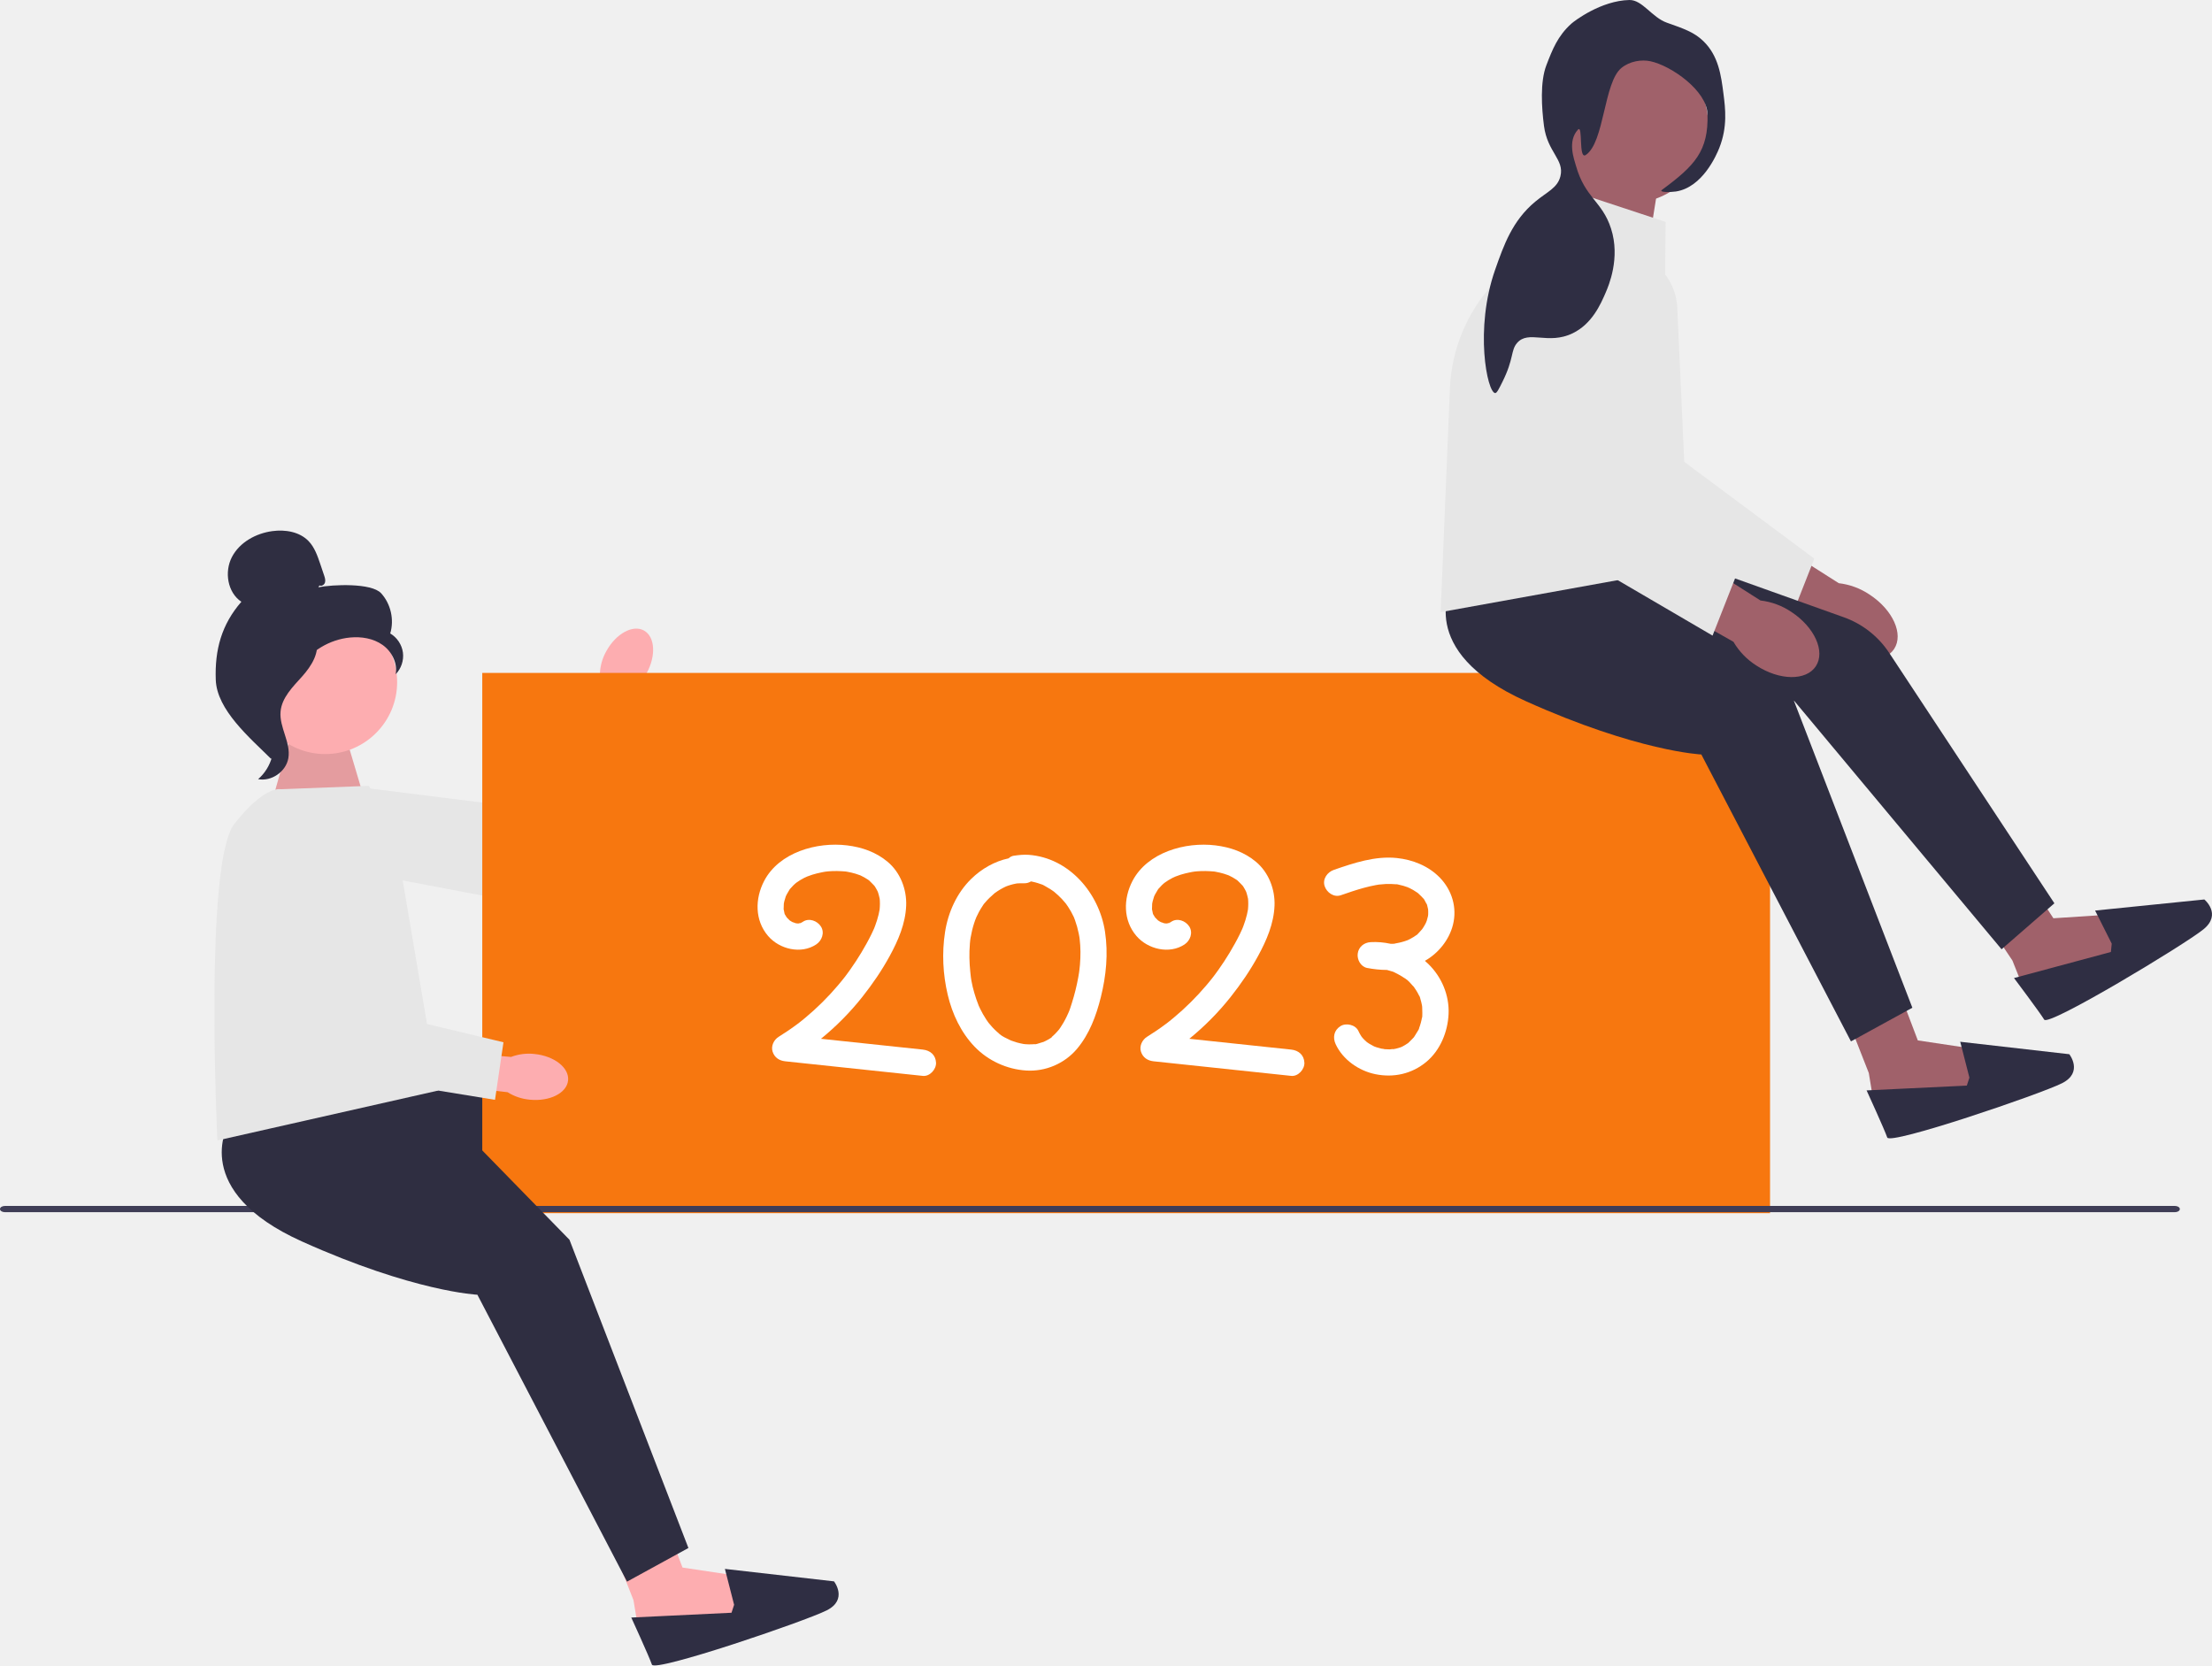
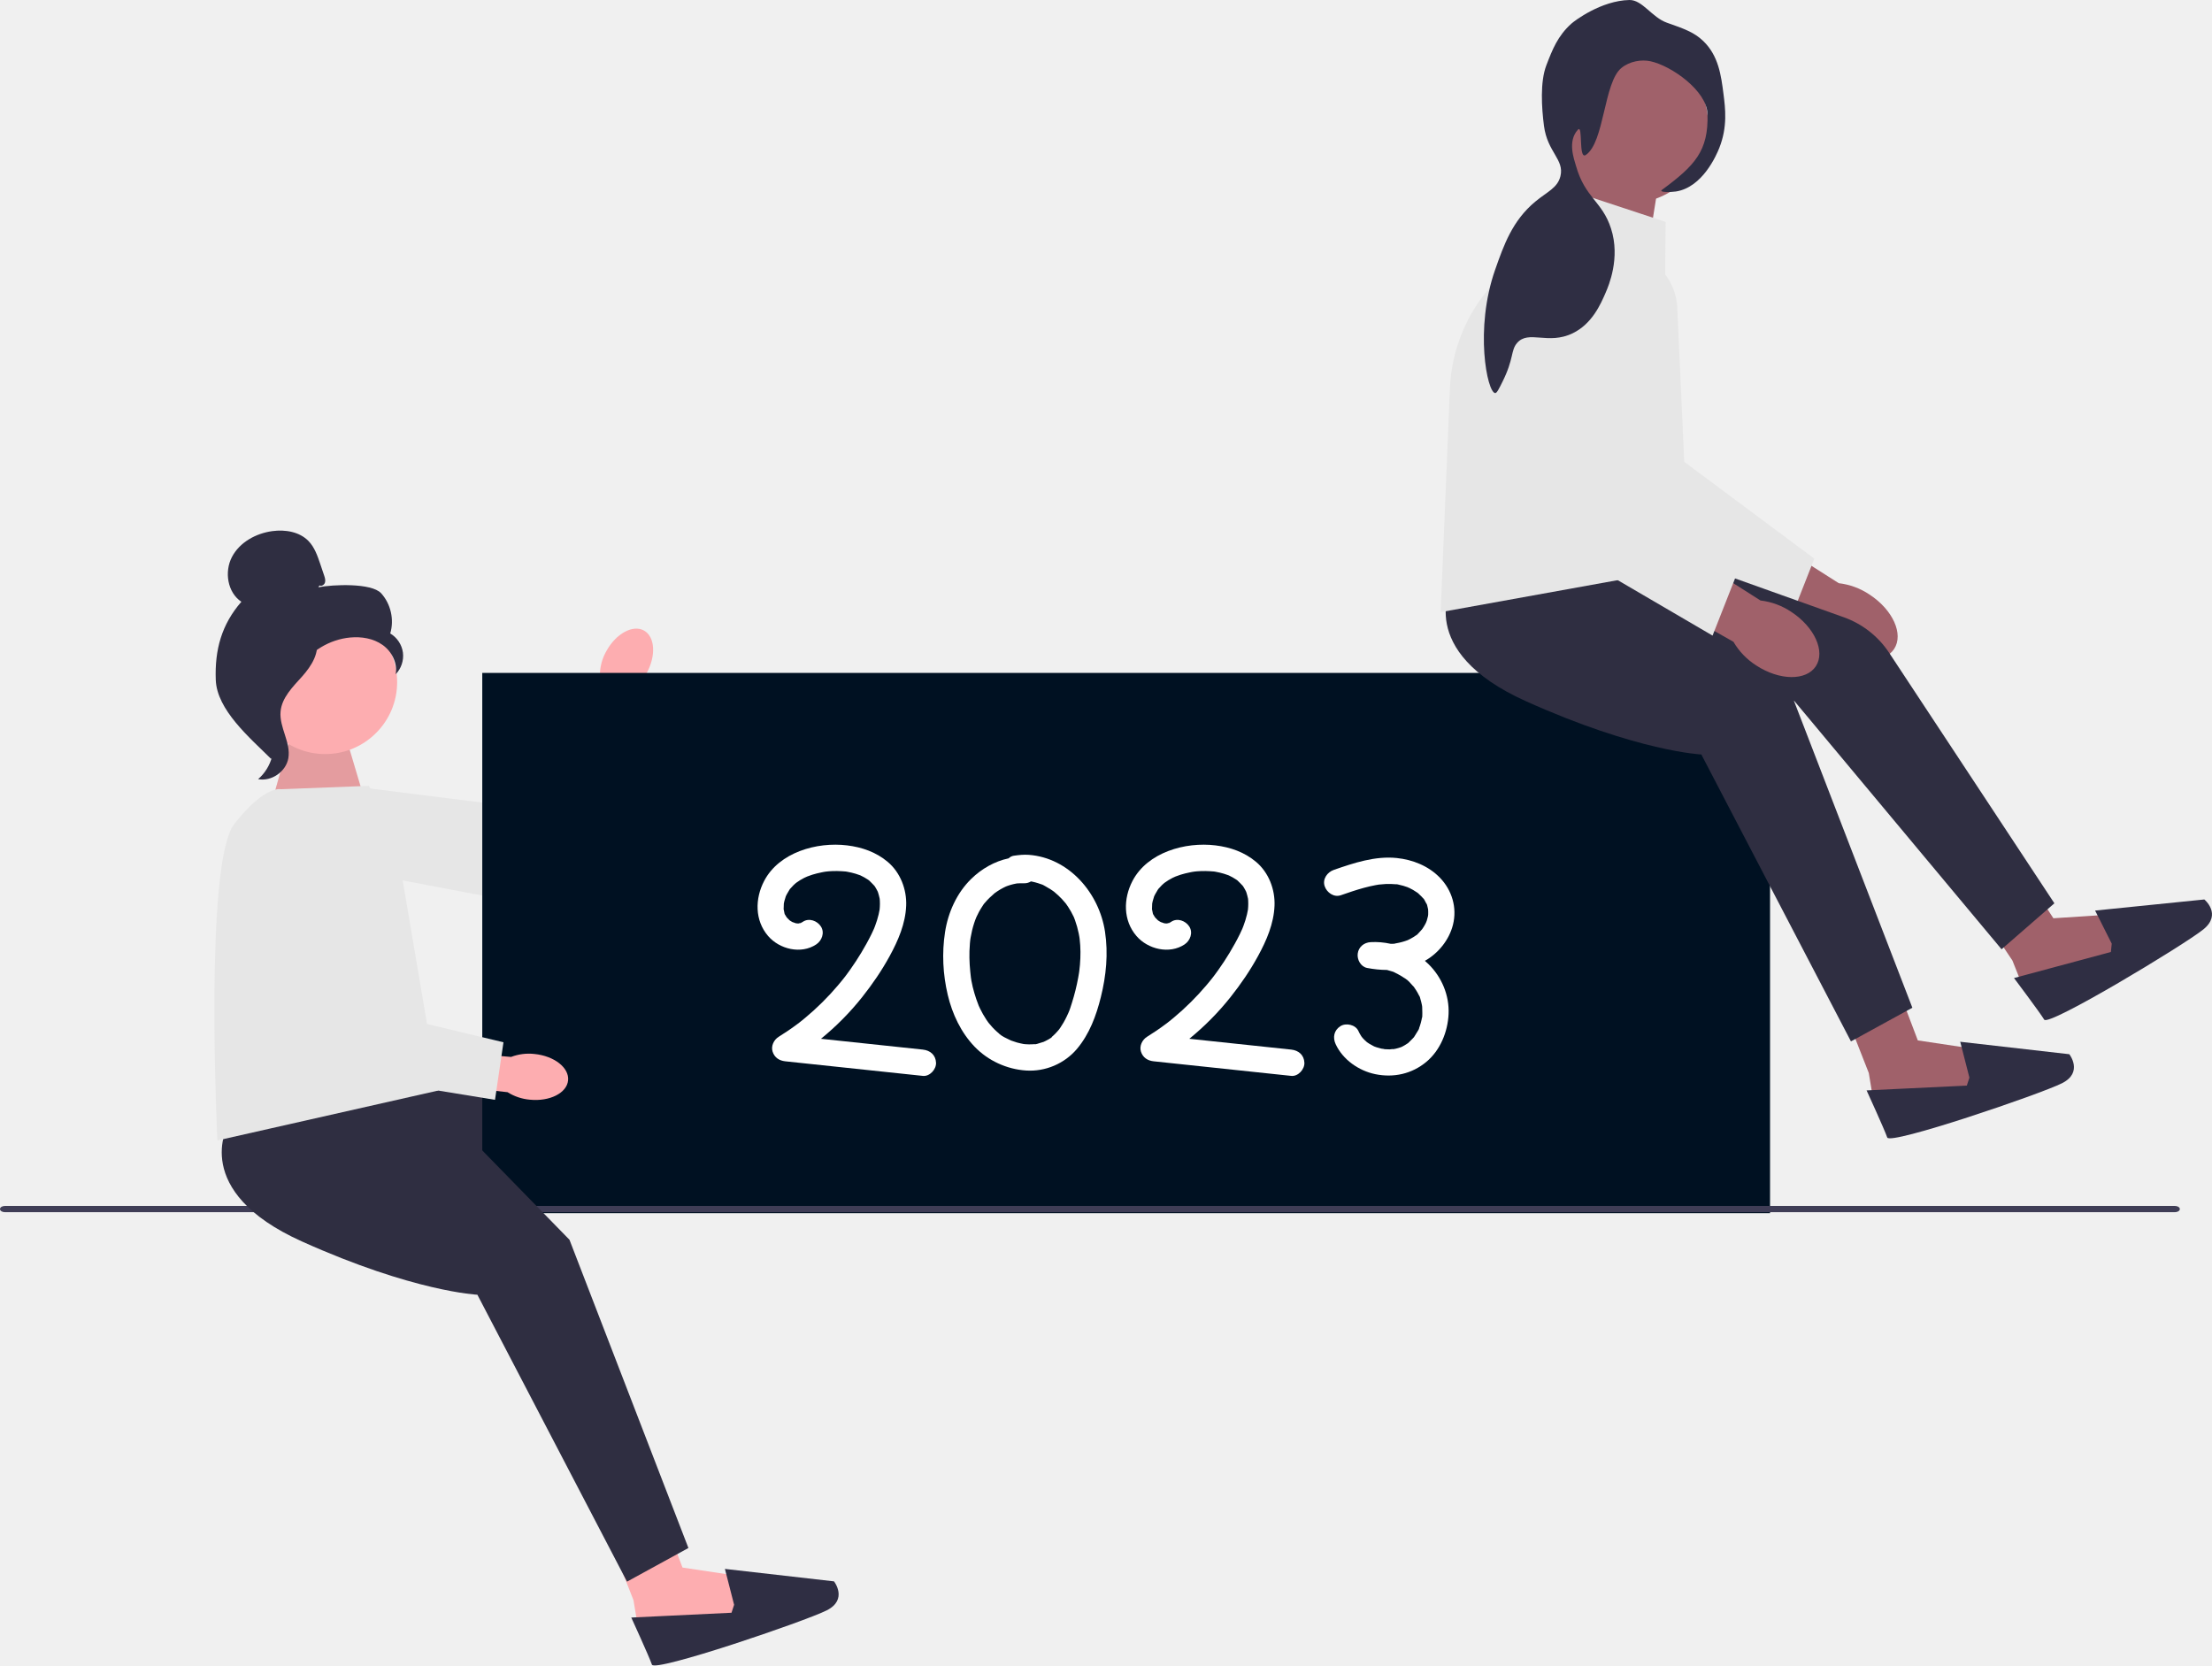
<svg xmlns="http://www.w3.org/2000/svg" width="841.387" height="633.525" viewBox="0 0 841.387 633.525">
  <polygon points="333.049 444.238 355.055 446.23 382.385 460.11 386.892 444.013 390.829 423.634 382.628 413.976 368.463 423.634 338.844 420.415 333.049 444.238" fill="#fdadb0" />
  <polygon points="152.404 413.343 135.489 462.795 257.182 428.025 335.736 449.917 347.326 424.806 260.402 388.105 193.061 415.464 152.404 413.343" fill="#2f2e41" />
  <path d="m384.855,422.762l2.576,1.932-15.991,30.266s10.802,6.302,14.021,6.302,14.203-62.323,12.916-71.527c-1.288-9.204-9.658-6.249-9.658-6.249l-18.069,38.171,14.205,1.106 0-0h-0Z" fill="#2f2e41" />
  <g>
-     <path id="uuid-2097ce6a-60e4-4070-b039-3848d94fc891-87" d="m228.182,256.257l-15.112,28.14,11.03,6.309,15.882-27.933c2.496-1.719,4.543-4.011,5.972-6.684,3.667-6.641,3.214-13.913-1.011-16.245s-10.621,1.158-14.285,7.797c-1.501,2.634-2.35,5.588-2.475,8.617l-0-0Z" fill="#fdadb0" />
+     <path id="uuid-2097ce6a-60e4-4070-b039-3848d94fc891-95" d="m228.182,256.257l-15.112,28.14,11.03,6.309,15.882-27.933c2.496-1.719,4.543-4.011,5.972-6.684,3.667-6.641,3.214-13.913-1.011-16.245s-10.621,1.158-14.285,7.797c-1.501,2.634-2.35,5.588-2.475,8.617l-0-0Z" fill="#fdadb0" />
    <polygon points="116.773 327.967 193.459 342.59 240.766 268.304 221.92 256.71 185.535 305.554 116.382 296.888 116.773 327.967" fill="#e6e6e6" />
  </g>
-   <rect x="183.444" y="255.97" width="489.833" height="205.51" fill="#f7770f" />
+   <rect x="183.444" y="255.97" width="489.833" height="205.51" fill="#001122" />
  <polygon points="102.408 308.683 110.779 279.064 131.383 279.708 138.466 303.532 102.408 308.683" fill="#fdadb0" />
  <polygon points="102.408 308.683 110.779 279.064 131.383 279.708 138.466 303.532 102.408 308.683" isolation="isolate" opacity=".1" />
  <g>
    <circle cx="123.699" cy="259.476" r="27.363" fill="#fdadb0" />
    <path d="m121.515,222.689l-.414.71c5.353-1.064,20.225-1.752,23.891,2.29s5.019,10.051,3.44,15.274c2.598,1.518,4.433,4.276,4.829,7.258s-.655,6.124-2.766,8.268c.815-4.23-1.461-8.679-4.976-11.169-3.515-2.49-8.045-3.222-12.334-2.818-7.786.734-15.143,5.158-19.441,11.691-3.564,5.416-5.451,12.489-11.125,15.625-1.173.648,1.907,3.141,1.118,4.224-1.251,1.717-.216-1.033,1.021.694s-.194,3.899.805,5.773c.999,1.875-.652,7.035-2.469,8.136-8.134-8.063-20.608-18.597-21.022-30.043-.414-11.446,2.21-21.064,9.74-29.695-5.283-3.513-6.528-11.37-3.604-17.001,2.924-5.631,9.128-9.036,15.417-9.879,4.897-.657,10.336.25,13.759,3.813,2.268,2.36,3.379,5.57,4.426,8.671.492,1.458.984,2.915,1.476,4.373.293.869.589,1.804.335,2.685-.254.881-1.314,1.58-2.106,1.118h0v0Z" fill="#2f2e41" />
    <path d="m120.684,242.661l-.496.343c1.636,5.071-1.704,10.336-5.259,14.305-3.556,3.968-7.738,8.053-8.209,13.36-.535,6.024,3.983,11.776,2.957,17.737-.881,5.12-6.399,8.947-11.503,7.978,5.165-4.41,7.28-12.067,5.11-18.502-1.328-3.937-4.105-7.501-4.169-11.655-.063-4.109,2.547-7.719,5.038-10.988,4.322-5.671,9.441-11.812,16.53-12.577h0l0-0Z" fill="#2f2e41" />
  </g>
  <path d="m827.271,458.726H1.881c-1.043,0-1.881.53-1.881,1.19s.838,1.19,1.881,1.19h825.39c1.043,0,1.881-.53,1.881-1.19s-.838-1.19-1.881-1.19Z" fill="#3f3d56" />
  <polygon points="627.402 91.271 631.276 67.063 605.131 56.411 601.257 93.208 627.402 91.271" fill="#a0616a" />
  <g>
-     <path id="uuid-c40af7bd-5eb1-4e7e-b95c-4d1ae58f7257-88" d="m697.811,246.556c8.843,5.784,18.996,5.909,22.676.281s-.506-14.878-9.353-20.663c-3.502-2.359-7.519-3.845-11.713-4.334l-37.779-24.033-10.9,17.969,38.401,21.785c2.13,3.648,5.103,6.733,8.67,8.996h-0Z" fill="#a0616a" />
+     <path id="uuid-c40af7bd-5eb1-4e7e-b95c-4d1ae58f7257-96" d="m697.811,246.556c8.843,5.784,18.996,5.909,22.676.281s-.506-14.878-9.353-20.663c-3.502-2.359-7.519-3.845-11.713-4.334l-37.779-24.033-10.9,17.969,38.401,21.785c2.13,3.648,5.103,6.733,8.67,8.996h-0Z" fill="#a0616a" />
    <path d="m613.299,95.39h-0c-13.849,1.137-23.485,14.269-20.414,27.821l15.763,69.574,72.547,42.412,8.929-22.694-49.481-36.832-2.649-58.542c-.585-12.934-11.79-22.799-24.695-21.739Z" fill="#e6e6e6" />
  </g>
  <g>
    <polygon points="750.122 342.419 765.485 365.399 768.345 372.598 776.768 377.925 808.722 363.092 801.8 347.933 781.055 349.302 772.53 336.223 750.122 342.419" fill="#a0616a" />
    <path d="m803.25,358.958l-.319,3.168-36.859,9.911s9.842,13.098,11.488,15.823,53.428-28.544,60.561-34.34.352-11.37.352-11.37l-41.55,4.217,6.326,12.591h0l-0.0 0Z" fill="#2f2e43" />
  </g>
  <path d="m580.161,214.138l-4.092,9.673s-8.929,27.531,36.832,37.204,69.571,5.581,69.571,5.581l78.872,94.498,20.09-17.486-62.838-95.27c-4.129-6.26-10.18-11.008-17.242-13.53l-94.658-33.801-26.535,13.131h-0Z" fill="#2f2e41" />
  <g>
    <polygon points="700.734 382.441 710.844 408.169 712.103 415.812 719.197 422.812 753.579 415.133 750.047 398.846 729.488 395.761 723.947 381.166 700.734 382.441" fill="#a0616a" />
    <path d="m749.114,409.927l-.987,3.027-38.124,1.825s6.823,14.895,7.85,17.909,58.285-16.497,66.49-20.639,2.768-11.034,2.768-11.034l-41.494-4.738,3.496,13.65h0Z" fill="#2f2e43" />
  </g>
  <path d="m558.37,213.932l-6.061,8.578s-14.593,24.994,28.053,44.201c42.646,19.207,66.782,20.285,66.782,20.285l56.912,109.14,23.356-12.801-45.241-117.256-44.1-40.467-79.702-11.68 0.0 0Z" fill="#2f2e41" />
  <g>
    <polygon points="230.853 582.964 240.963 608.691 242.223 616.334 249.317 623.335 283.699 615.655 280.167 599.368 259.607 596.284 254.067 581.688 230.853 582.964" fill="#fdadb0" />
    <path d="m279.234,610.449l-.987,3.027-38.124,1.825s6.823,14.895,7.85,17.909,58.285-16.497,66.49-20.639c8.205-4.141,2.769-11.034,2.769-11.034l-41.494-4.738,3.496,13.65h0-0Z" fill="#2f2e43" />
  </g>
  <path d="m92.812,419.442l-6.061,8.578s-14.593,24.994,28.053,44.201c42.646,19.207,66.782,20.285,66.782,20.285l56.912,109.14,23.356-12.801-45.241-117.256-57.459-58.858-66.343,6.71-0.0 0Z" fill="#2f2e41" />
  <path d="m633.556,84.405l-33.855-11.161-31.895,34.909c-9.917,10.854-15.687,24.858-16.295,39.548l-3.523,85.148,84.453-15.254s1.116-133.19,1.116-133.189Z" fill="#e6e6e6" />
  <g>
-     <path id="uuid-95e9a552-5b77-4d28-a5fe-15ca0c9b439e-89" d="m668.03,253.135c8.843,5.784,18.996,5.909,22.676.281s-.506-14.878-9.353-20.663c-3.502-2.359-7.519-3.845-11.713-4.334l-37.779-24.033-10.9,17.969,38.401,21.785c2.13,3.648,5.103,6.733,8.67,8.996l-0.0 0Z" fill="#a0616a" />
+     <path id="uuid-95e9a552-5b77-4d28-a5fe-15ca0c9b439e-97" d="m668.03,253.135c8.843,5.784,18.996,5.909,22.676.281s-.506-14.878-9.353-20.663c-3.502-2.359-7.519-3.845-11.713-4.334l-37.779-24.033-10.9,17.969,38.401,21.785c2.13,3.648,5.103,6.733,8.67,8.996l-0.0 0Z" fill="#a0616a" />
    <path d="m583.518,101.97h-0c-13.849,1.137-23.485,14.269-20.414,27.821l15.763,69.574,72.547,42.412,8.929-22.694-49.481-36.832-2.649-58.542c-.585-12.934-11.79-22.799-24.695-21.739l0.0 0Z" fill="#e6e6e6" />
  </g>
  <circle cx="619.843" cy="47.383" r="29.902" fill="#a0616a" />
  <path d="m634.069,8.643c6.586,2.315,10.355,3.64,13.808,6.965,5.831,5.618,6.794,13.126,7.688,20.101.7,5.457,1.604,12.513-1.592,20.574-1.091,2.751-6.381,15.008-16.506,16.557-1.989.304-6.657.384-5.312-.609,12.454-9.194,17.769-14.745,17.333-28.915-.271-8.805-13.725-18.311-21.713-20.02-3.365-.72-7.846-.062-11.058,2.575-6.714,5.512-6.428,28.306-13.508,33.07-2.912,1.96-.972-11.834-3.023-9.597-4.048,4.414-1.451,11.173-.724,13.747,3.45,12.21,9.956,13.405,13.326,23.831,3.639,11.257-.941,21.855-2.027,24.368-1.889,4.372-5.131,11.875-12.538,15.475-9.402,4.569-16.813-1.381-21.184,3.72-2.444,2.851-1.122,5.871-5.535,14.74-1.441,2.895-2.161,4.343-2.799,4.292-3.018-.243-7.904-24.399-.001-46.895,3.316-9.441,6.565-18.691,15.274-25.924,4.604-3.824,8.466-5.2,9.565-9.665,1.57-6.38-4.95-9.103-6.257-19.168-.894-6.884-1.521-16.73.91-23.04,2.295-5.959,4.288-11.132,9.503-15.823,1.253-1.127,11.364-8.784,22.085-9,4.936-.099,8.562,6.63,14.285,8.642h0l-0.0 0Z" fill="#2f2e43" />
  <g>
    <path d="m327.288,332.998c.015.007.029.014.045.021-.011-.006-.022-.011-.033-.017-.004-.002-.008-.003-.012-.005Z" fill="#fff" />
    <path d="m304.865,350.958c-.16-.024-.309.038-.401.111.141-.041.268-.072.362-.087.013-.008.026-.016.039-.024Z" fill="#fff" />
    <path d="m351.048,399.256c-12.925-1.37-25.849-2.74-38.774-4.109,5.786-4.716,11.071-10.047,15.704-15.893,3.901-4.922,7.445-10.1,10.454-15.617,3.22-5.905,5.974-12.273,6.252-19.087.254-6.227-2.205-12.651-7.028-16.705-4.43-3.724-9.746-5.565-15.43-6.267-11.494-1.418-25.889,2.634-31.572,13.54-3.502,6.721-3.593,14.975,1.498,20.91,4.352,5.074,12.543,7.046,18.304,3.231,2.177-1.442,3.314-4.483,1.794-6.841-1.4-2.172-4.509-3.338-6.841-1.794-.177.117-.362.222-.542.333.032.005.065.005.097.018-.022-.009-.074-.004-.136.005-.028.018-.058.034-.086.053-.42.279-.428.154-.277.034-.228.065-.473.146-.638.203-.163.001-.327.009-.49.005-.111-.003-.475-.063-.573-.071-.095-.022-.177-.042-.209-.05-.209-.054-.794-.353-1.067-.375-.02-.01-.04-.019-.06-.03-.186-.099-.37-.204-.55-.313-.178-.108-.346-.23-.523-.339-.002-.002-.003-.004-.006-.006-.361-.355-.716-.707-1.065-1.072-.103-.212-.281-.421-.397-.621-.108-.186-.2-.381-.305-.568-.093-.166-.135-.237-.157-.271-.117-.438-.197-.992-.241-1.198-.027-.127-.084-.331-.112-.512.013-.196.024-.415.022-.527-.013-.536.017-1.066.055-1.599.001-.003.001-.005.002-.008.076-.299.119-.608.191-.908.132-.544.293-1.08.48-1.607.023-.066.05-.158.073-.249.112-.271.265-.542.392-.786.26-.497.543-.982.849-1.453.096-.148.202-.354.322-.529.036-.032.072-.067.107-.107.409-.461.808-.919,1.252-1.347.195-.188.395-.372.598-.552.144-.128.35-.295.467-.391.955-.693,1.96-1.314,3.013-1.848.221-.112,1.045-.467,1.163-.531.638-.243,1.276-.481,1.929-.683,1.157-.358,2.334-.647,3.522-.881.55-.108,1.128-.239,1.694-.3.028-.003.042-.004.076-.008.325-.034.648-.071.974-.099,2.163-.187,4.295-.105,6.453.078.171.028.342.054.512.084.546.095,1.09.206,1.629.334,1.067.252,2.12.566,3.147.953-.025-.01.133.05.294.112-.203-.098-.35-.178.012.005.151.058.3.117.299.121-.005.016-.136-.042-.267-.104.038.019.06.03.109.055.429.219.864.422,1.285.657.463.258.916.534,1.356.83.161.108.318.223.478.333.009.008.014.013.023.022.714.649,1.339,1.357,2.014,2.036.107.165.223.326.329.492.352.551.641,1.126.94,1.707.004.009.005.011.01.019.071.204.151.447.17.506.222.671.369,1.348.526,2.036.019.082.031.134.044.191.028.253.039.514.052.761.043.769.039,1.54-.007,2.309-.017.282-.049.562-.067.844-.005.07-.007.124-.01.175-.012.053-.024.111-.039.185-.114.562-.211,1.127-.342,1.687-.348,1.487-.812,2.945-1.351,4.373-.129.341-.264.678-.398,1.017-.004.008-.005.012-.009.02-.295.663-.597,1.323-.914,1.975-.609,1.252-1.261,2.483-1.933,3.702-1.249,2.267-2.583,4.486-4,6.652-.707,1.08-1.434,2.147-2.18,3.2-.353.498-.711.993-1.073,1.485-.201.273-.404.545-.607.816-.051.068-.355.465-.503.66-.145.185-.329.419-.33.42-.252.318-.507.635-.763.951-.469.578-.945,1.15-1.427,1.718-.918,1.082-1.859,2.145-2.821,3.188-2.011,2.178-4.117,4.269-6.311,6.263-1.094.994-2.209,1.964-3.346,2.908-.516.428-1.036.852-1.561,1.27-.227.181-.457.36-.686.54-.098.074-.349.267-.528.401-2.352,1.767-4.785,3.421-7.285,4.971-1.817,1.126-2.987,3.517-2.298,5.647.731,2.259,2.528,3.428,4.821,3.671,17.448,1.849,34.896,3.698,52.344,5.548,2.61.277,5.112-2.497,5-5-.132-2.945-2.204-4.704-5-5Zm-52.348-51.121c-.102-.054-.19-.268-.264-.533.075.159.27.536.264.533Zm35.057-9.262c.012-.001.062.132.117.29-.068-.139-.135-.288-.117-.29Zm.138.332c.157.306.09.183,0,0h0Zm-1.438,14.042c.075-.188.367-.827,0,0h0Z" fill="#fff" />
    <path d="m467.398,332.998c.015.007.029.014.044.021-.011-.006-.022-.011-.032-.016-.004-.002-.008-.003-.012-.005Z" fill="#fff" />
    <path d="m444.976,350.958c-.16-.024-.309.038-.401.111.141-.041.268-.072.362-.087.013-.008.026-.016.039-.024Z" fill="#fff" />
    <path d="m491.158,399.256c-12.925-1.37-25.85-2.74-38.774-4.109,5.786-4.716,11.072-10.047,15.704-15.893,3.901-4.922,7.445-10.1,10.454-15.617,3.22-5.905,5.974-12.273,6.252-19.087.254-6.227-2.205-12.651-7.028-16.705-4.43-3.724-9.746-5.565-15.43-6.267-11.494-1.418-25.889,2.634-31.572,13.54-3.502,6.721-3.593,14.975,1.498,20.91,4.352,5.074,12.543,7.046,18.304,3.231,2.177-1.442,3.314-4.483,1.794-6.841-1.4-2.172-4.509-3.338-6.841-1.794-.177.117-.362.222-.542.333.032.005.065.005.097.018-.022-.009-.074-.004-.136.005-.028.018-.058.034-.086.053-.42.279-.428.154-.277.034-.228.065-.473.146-.638.203-.163.001-.327.009-.49.005-.111-.003-.475-.063-.574-.071-.095-.022-.177-.042-.209-.05-.209-.054-.794-.353-1.067-.375-.02-.01-.04-.019-.06-.03-.186-.099-.37-.204-.55-.313-.178-.108-.346-.23-.523-.339-.002-.002-.003-.004-.006-.006-.36-.355-.716-.707-1.065-1.072-.103-.212-.281-.421-.397-.621-.108-.186-.2-.381-.305-.568-.093-.165-.135-.237-.157-.271-.117-.438-.198-.992-.241-1.198-.027-.127-.084-.331-.112-.512.013-.196.024-.415.022-.526-.013-.536.017-1.065.055-1.599.001-.003.001-.005.002-.008.076-.299.119-.608.191-.908.132-.544.293-1.08.48-1.607.023-.066.05-.158.073-.249.112-.271.265-.542.392-.786.26-.497.543-.982.849-1.453.096-.148.202-.354.322-.529.036-.032.072-.067.107-.107.409-.461.808-.919,1.252-1.347.195-.188.395-.372.598-.552.144-.128.351-.295.467-.391.955-.693,1.96-1.314,3.013-1.848.221-.112,1.045-.467,1.163-.531.638-.243,1.276-.481,1.929-.683,1.157-.358,2.334-.647,3.522-.881.55-.108,1.128-.239,1.693-.3.028-.003.042-.004.076-.008.325-.034.648-.071.974-.099,2.163-.187,4.295-.105,6.453.078.171.028.341.054.512.084.546.095,1.09.206,1.629.334,1.067.252,2.12.566,3.147.953-.025-.01.133.05.295.112-.203-.098-.35-.178.012.005.151.058.3.117.299.121-.005.016-.136-.042-.267-.105.038.019.061.031.11.055.429.219.864.422,1.286.657.463.258.916.534,1.356.83.161.108.318.223.478.333.009.008.014.013.023.021.714.649,1.339,1.357,2.014,2.036.107.165.223.326.329.492.352.551.641,1.126.94,1.707.005.009.005.011.01.019.071.204.15.447.17.506.222.671.369,1.348.526,2.036.019.082.031.135.044.191.028.253.039.513.052.76.043.769.039,1.54-.007,2.309-.017.282-.049.562-.067.844-.005.07-.007.124-.01.175-.012.053-.024.111-.039.185-.114.562-.211,1.127-.342,1.687-.348,1.487-.812,2.945-1.351,4.373-.129.341-.264.679-.398,1.018-.003.008-.005.011-.008.019-.295.663-.597,1.323-.914,1.975-.609,1.252-1.261,2.483-1.932,3.702-1.249,2.267-2.583,4.486-4,6.652-.707,1.08-1.434,2.147-2.18,3.2-.353.498-.711.993-1.073,1.485-.201.273-.404.545-.607.816-.051.068-.353.463-.502.658-.145.185-.33.421-.331.422-.252.318-.507.635-.763.951-.469.578-.945,1.15-1.427,1.718-.918,1.082-1.859,2.145-2.821,3.188-2.011,2.178-4.117,4.269-6.311,6.263-1.094.994-2.209,1.964-3.346,2.908-.516.428-1.036.852-1.561,1.27-.228.182-.457.361-.687.54-.099.075-.349.267-.527.4-2.352,1.767-4.785,3.421-7.285,4.971-1.817,1.126-2.987,3.517-2.298,5.647.731,2.259,2.528,3.428,4.821,3.671,17.448,1.849,34.896,3.698,52.344,5.548,2.61.277,5.112-2.497,5-5-.132-2.945-2.204-4.704-5-5Zm-52.348-51.121c-.102-.054-.19-.268-.264-.533.075.159.269.536.264.533Zm35.057-9.262c.012-.001.062.132.118.291-.068-.14-.136-.289-.118-.291Zm.138.332c.156.304.09.183,0,0h0Zm-1.439,14.043c.074-.186.37-.833,0,0h0Z" fill="#fff" />
    <path d="m391.291,325.172c-1.913-.14-3.77.074-5.664.338-.753.105-1.422.474-1.98.994-5.344,1.135-10.305,3.988-14.213,7.809-5.506,5.384-8.814,12.757-9.974,20.31-1.215,7.907-.806,16.029,1.038,23.815,1.722,7.269,5.021,14.316,10.24,19.736,5.126,5.323,12.232,8.57,19.593,9.044,7.332.472,14.606-2.633,19.336-8.253,4.722-5.611,7.3-12.583,9.055-19.623,2.042-8.19,2.864-16.604,1.589-24.975-2.231-14.646-13.655-28.071-29.02-29.196Zm-19.018,57.357c-.098-.224-.276-.71,0,0h0Zm38.514-15.555c-.067.792-.155,1.583-.254,2.372-.035.236-.096.671-.107.747-.093.592-.193,1.182-.301,1.771-.592,3.233-1.387,6.439-2.379,9.573-.416,1.315-.828,2.702-1.406,3.966-.032.064-.065.13-.087.177-.16.344-.312.691-.476,1.033-.379.793-.785,1.573-1.223,2.336-.371.647-.765,1.281-1.185,1.898-.139.204-.288.402-.425.607-.029.044-.05.075-.072.109-.015.018-.026.03-.043.05-.478.558-.951,1.114-1.47,1.636-.258.26-.522.512-.794.758-.181.164-.365.324-.552.481-.426.345-.376.312.149-.098.08.305-2.481,1.627-3.269,1.957-.13.031-.261.065-.336.091-.337.116-.677.222-1.02.317-.455.127-1.644.596-2.084.451.208-.027.416-.054.624-.081-.236.028-.472.052-.709.072-.356.029-.712.049-1.069.06-.717.021-1.435.004-2.151-.048-.257-.019-.513-.048-.769-.072-.019-.004-.031-.007-.052-.011-.834-.173-1.663-.331-2.483-.563-.707-.2-1.39-.455-2.084-.692-.037-.013-.063-.021-.094-.031-.245-.113-.492-.222-.735-.339-1.17-.567-2.741-1.26-3.765-2.176-.083-.094-.211-.227-.308-.308-.234-.194-.465-.392-.692-.595-.569-.509-1.112-1.046-1.634-1.602-.47-.501-.908-1.027-1.345-1.555-.129-.165-.331-.421-.384-.495-.23-.321-.455-.647-.673-.977-.875-1.322-1.653-2.707-2.342-4.135-.173-.359-.334-.723-.502-1.084-.004-.008-.009-.02-.013-.029-.321-.831-.644-1.658-.928-2.504-1.002-2.988-1.882-6.227-2.169-9.376-.012-.125-.023-.238-.029-.289-.031-.265-.059-.53-.086-.795-.089-.861-.16-1.725-.213-2.589-.107-1.735-.141-3.474-.091-5.212.029-1.012.089-2.024.18-3.032.039-.431.089-.861.135-1.292.04-.27.083-.54.128-.809.311-1.836.743-3.653,1.316-5.425.132-.408.271-.813.418-1.216.055-.15.483-1.172.456-1.141.305-.666.623-1.326.972-1.97.428-.79.893-1.56,1.398-2.304.194-.287.402-.691.657-.927-.175.162-.267.248-.321.299.118-.112.375-.36.476-.481,1.138-1.371,2.412-2.581,3.767-3.733.026-.023.043-.037.066-.057.037-.024.074-.048.123-.081.313-.21.616-.434.932-.641.732-.48,1.49-.922,2.269-1.32.312-.159.629-.304.945-.455.198-.077.396-.152.596-.223.699-.248,1.41-.461,2.132-.635.36-.087.723-.164,1.087-.231.098-.018.197-.032.296-.049.057-.006.124-.013.212-.022.876-.035,1.735-.085,2.613-.049.893.037,1.77-.234,2.536-.703.157.028.314.055.471.087.761.156,1.513.354,2.253.59.343.109.683.227,1.02.352.055.021.136.043.221.065.576.15,1.2.577,1.712.853.589.318,1.165.659,1.728,1.021.308.199.613.404.913.614.168.118.333.239.498.36,1.032.864,2.025,1.755,2.947,2.738.51.544.986,1.113,1.465,1.684.019.022.031.036.047.055.024.035.046.068.077.114.245.358.503.707.743,1.069.785,1.183,1.486,2.423,2.09,3.708.024.051.074.149.128.254.173.363.3.77.435,1.144.3.831.569,1.673.806,2.523.237.848.442,1.704.618,2.567.088.431.168.864.242,1.297.014.082.073.504.107.733.192,1.65.298,3.309.311,4.97.012,1.634-.057,3.267-.194,4.895Z" fill="#fff" />
    <path d="m552.674,351.756c1.62-6.48-.354-13.095-4.957-17.868-4.322-4.483-10.333-6.877-16.439-7.507-8.182-.845-16.317,1.876-23.933,4.52-2.465.856-4.362,3.464-3.492,6.151.789,2.44,3.505,4.411,6.151,3.492,2.927-1.016,5.859-2.026,8.851-2.835,1.45-.392,2.913-.738,4.39-1.01.309-.057.62-.106.93-.161.102-.018.183-.033.253-.046.017-.002.028-.003.048-.005.857-.087,1.71-.176,2.572-.214,1.418-.063,2.817.003,4.23.109.163.012.248.017.304.019.182.046.359.099.465.12.583.118,1.161.26,1.732.424.538.155,1.061.347,1.59.526-.031-.022-.056-.038-.09-.064.053.039.133.071.208.105.076.026.136.056.185.086.091.035.185.07.258.105,1.071.506,2.102,1.099,3.071,1.78.096.068.191.137.287.205.06.045.087.065.128.096.102.096.196.192.226.218.39.345.765.706,1.123,1.085.198.209.382.429.577.64.627.679-.079-.167-.14-.208.397.263.798,1.17,1.024,1.572.14.248.261.504.397.754.171.316.204.361.178.295.122.402.212.896.259,1.084.057.225.1.453.152.68.003.012.005.019.007.03.025.653.069,1.289.029,1.945-.008.126-.059.376-.072.56-.008.04-.014.08-.023.12-.114.544-.258,1.08-.43,1.608-.005.014-.034.106-.069.219.03-.137-.242.595-.271.654-.275.561-.583,1.107-.918,1.635-.168.265-.362.515-.527.78-.008.013-.006.013-.013.024-.005.005-.006.006-.01.011-.335.377-.66.761-1.014,1.121-.111.113-.624.715-1.012,1.05.028-.039-.026-.027-.264.135-.311.211-.617.43-.936.63-.695.435-1.419.795-2.151,1.161-.006.003-.015.007-.022.01.029-.01.046-.016.079-.028-.03.01-.059.022-.089.032-.151.069-.426.159-.38.137-.23.086-.46.173-.694.25-.719.237-1.45.435-2.189.599-.337.075-.675.144-1.014.204-.204.037-.409.071-.614.101-.373.057-.273.043.3-.041-.542.219-1.392.143-1.991.155-2.484-.542-5.033-.764-7.568-.624-2.501.138-4.57,1.798-4.911,4.335-.308,2.29,1.132,5.013,3.582,5.486,2.513.485,5.036.751,7.54.757.432.114.862.237,1.287.374.469.151,1.197.303,1.627.578.064.039.126.075.177.099.324.152.645.311.962.477.528.276,1.046.571,1.552.885.303.188.603.382.898.583.254.173,1.598.912.421.274,1.041.565,2.057,1.802,2.836,2.676.193.217.578.54.688.809-.115-.151-.231-.303-.346-.454.142.188.281.379.417.572.408.58.787,1.18,1.134,1.798.174.31.34.625.497.944.052.107.103.214.155.321.229.509.202.431-.082-.232.298.356.422,1.129.56,1.584.196.642.356,1.295.484,1.954.02.11.041.22.061.33.017.107.029.181.039.238.015.194.027.376.031.432.026.349.15,4.021-.088,4.032-.027.001.224-1.302.038-.329-.063.331-.117.663-.187.992-.163.767-.368,1.526-.614,2.271-.088.266-.181.529-.279.791-.089.238-.098.365-.078.411-.214.46-.609,1.016-.753,1.273-.272.484-.563.956-.875,1.415-.151.222-.361.654-.58.81.446-.573.499-.651.16-.235-.143.169-.288.335-.437.499-.409.45-.84.879-1.293,1.285-.044.039-.131.132-.226.228-.151.112-.303.223-.458.33-.542.374-1.106.717-1.689,1.023-.179.094-.363.177-.542.269-.097.036-.193.075-.29.11-.594.211-1.201.387-1.815.529-.211.049-.424.087-.636.128.034.006.064.008.1.017-.04-.009-.09-.005-.133-.01-.086.017-.172.034-.259.052-.321.067-.363-.014-.206-.06-.44.034-.927.136-1.295.141-.632.008-1.264-.016-1.893-.071-.281-.143-.896-.147-1.184-.212-.618-.139-1.23-.308-1.832-.507-.269-.089-.533-.19-.799-.287-.115-.053-.23-.105-.344-.161-.564-.276-1.114-.58-1.646-.914-.265-.166-.518-.35-.781-.52-.025-.018-.031-.022-.053-.038-.055-.046-.111-.09-.166-.137-.512-.438-.996-.908-1.447-1.409-.067-.074-.311-.425-.441-.539-.068-.099-.137-.196-.203-.297-.402-.618-.747-1.265-1.056-1.933-1.102-2.381-4.721-3.161-6.841-1.794-2.453,1.582-2.973,4.294-1.794,6.841,2.729,5.894,8.775,10.104,15.053,11.402,6.983,1.444,13.945-.091,19.444-4.677,5.301-4.422,8.141-11.408,8.452-18.198.326-7.118-2.618-14.095-7.703-19.041-.422-.41-.861-.804-1.308-1.187,5.159-2.886,9.256-8.012,10.688-13.74Zm-21.675-15.421c.101-.03.27-.004.446.035-.182-.021-.419-.042-.446-.035Zm8.11,3.213c.062.016.181.117.292.22-.075-.056-.167-.126-.292-.22Zm3.423,4.038c.101.077.192.296.269.552-.045-.114-.257-.542-.269-.552Zm-7.185,53.37c.13-.099.26-.199.39-.298-.146.147-.31.3-.39.298Zm5.517-14.758c.015.001.035.181.053.389-.014-.104-.031-.229-.053-.389Zm-2.22-26.355c-.003.002-.006.003-.009.004.003-.001.006-.003.009-.004Z" fill="#fff" />
    <path d="m530.287,399.039c.011-.002.022-.005.033-.007-.231-.04-.402-.029-.498-.001.167-.013.321-.01.465.008Z" fill="#fff" />
    <path d="m535.516,357.594c-.253.088-.367.13-.39.141.126-.047.253-.092.38-.137.003-.001.007-.003.01-.005Z" fill="#fff" />
    <path d="m535.476,337.507c-.036-.012-.072-.025-.108-.037.452.322.495.241.303.127-.068-.026-.121-.057-.185-.086-.003-.001-.006-.003-.009-.004Z" fill="#fff" />
  </g>
  <path d="m106.837,300.215s-6.117-1.61-17.707,13.2-6.439,120.405-6.439,120.405l84.026-18.994-16.018-94.553-10.381-21.345-33.482,1.288h0v0Z" fill="#e6e6e6" />
  <g>
-     <path id="uuid-e9673029-d207-4f06-bf34-a369a7d7c1cd-90" d="m194.393,402.051l-31.819-2.786-1.446,12.624,31.933,3.574c2.564,1.615,5.478,2.592,8.498,2.851,7.549.75,14.052-2.536,14.529-7.338s-5.254-9.302-12.8-10.051c-3.012-.341-6.062.045-8.895,1.125Z" fill="#fdadb0" />
+     <path id="uuid-e9673029-d207-4f06-bf34-a369a7d7c1cd-98" d="m194.393,402.051l-31.819-2.786-1.446,12.624,31.933,3.574c2.564,1.615,5.478,2.592,8.498,2.851,7.549.75,14.052-2.536,14.529-7.338s-5.254-9.302-12.8-10.051c-3.012-.341-6.062.045-8.895,1.125Z" fill="#fdadb0" />
    <polygon points="84.548 327.966 101.364 404.202 188.287 418.367 191.507 396.475 132.27 382.31 112.953 315.346 84.548 327.966" fill="#e6e6e6" />
  </g>
</svg>
